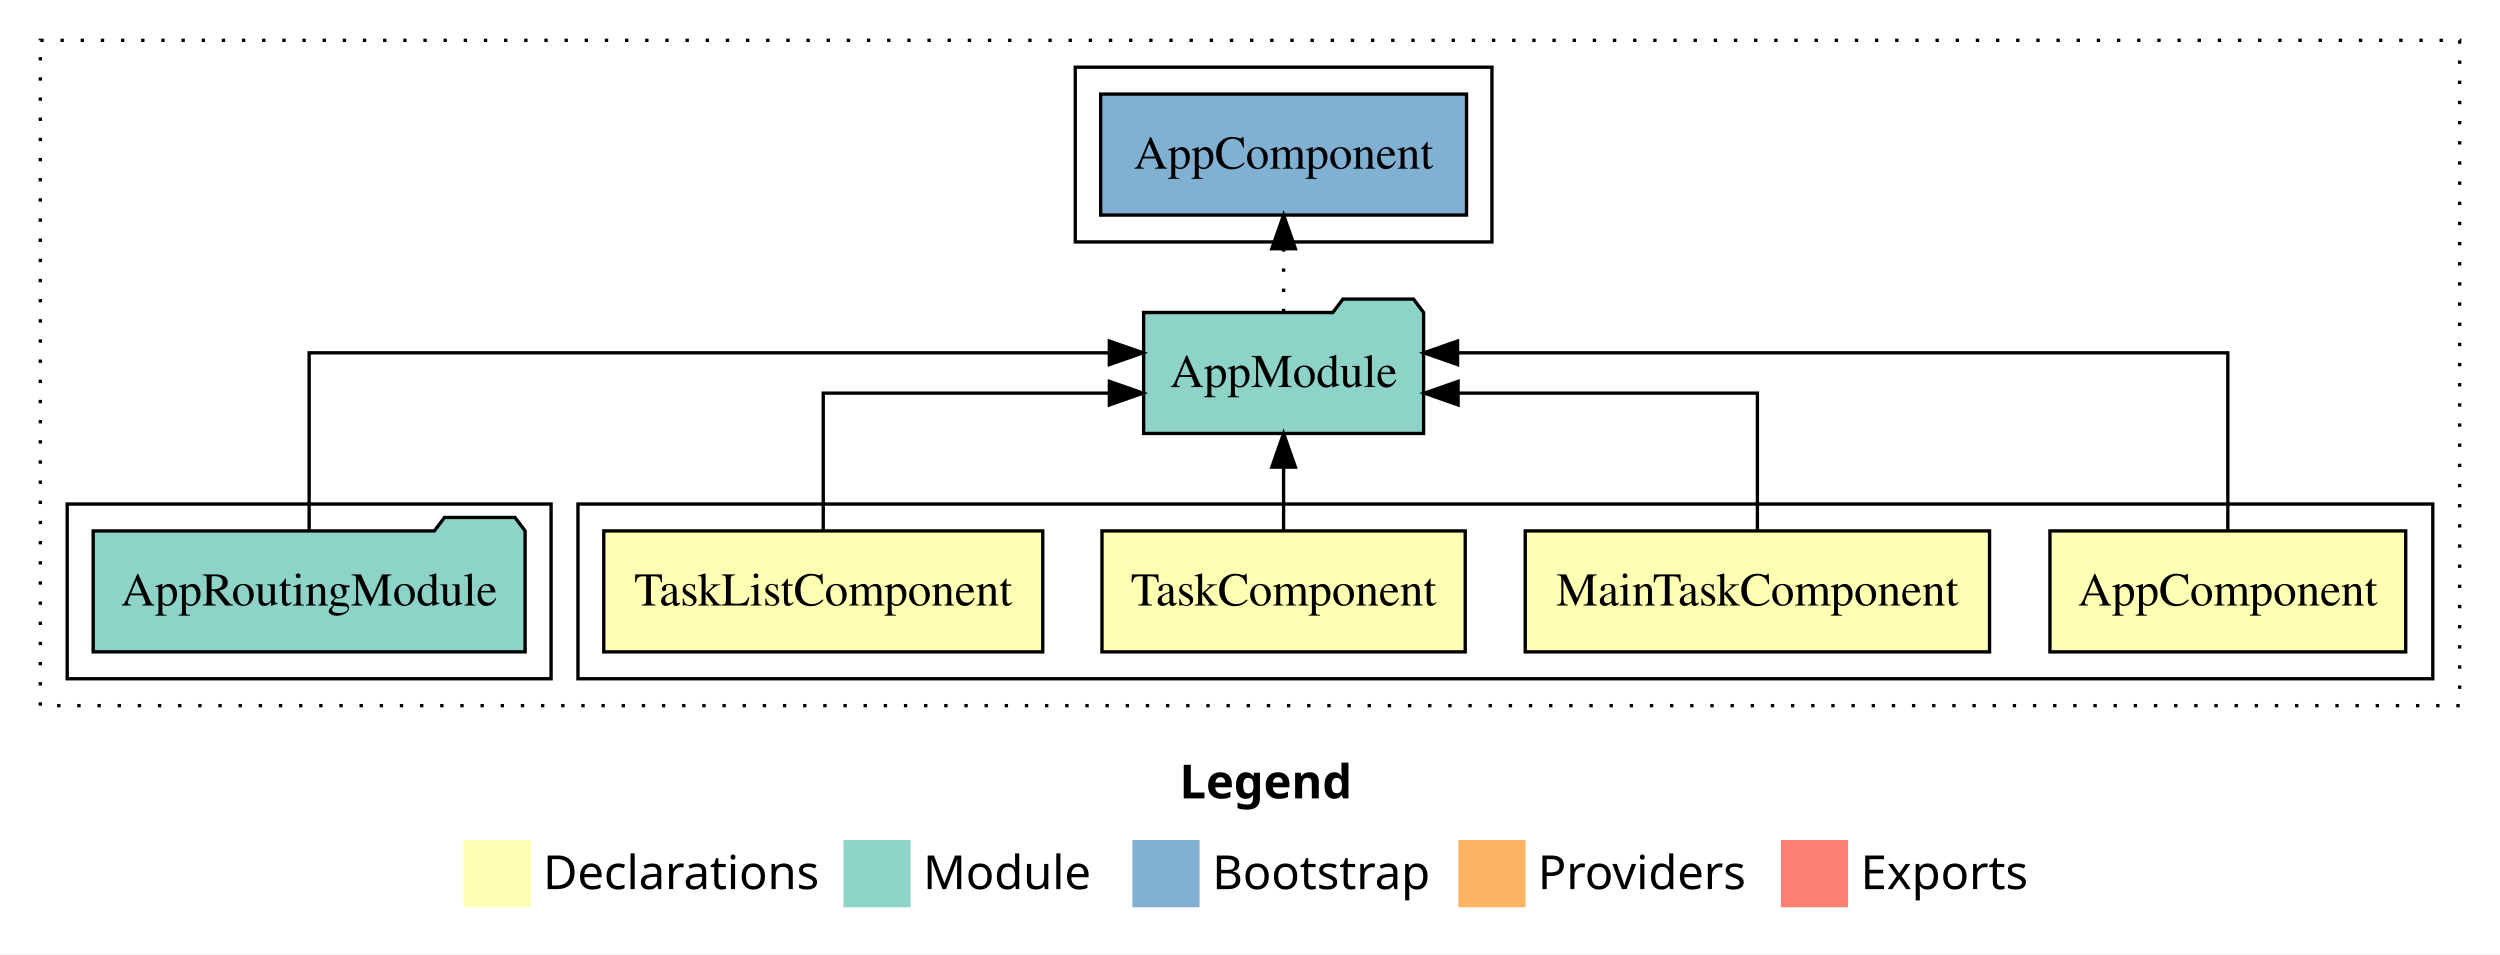
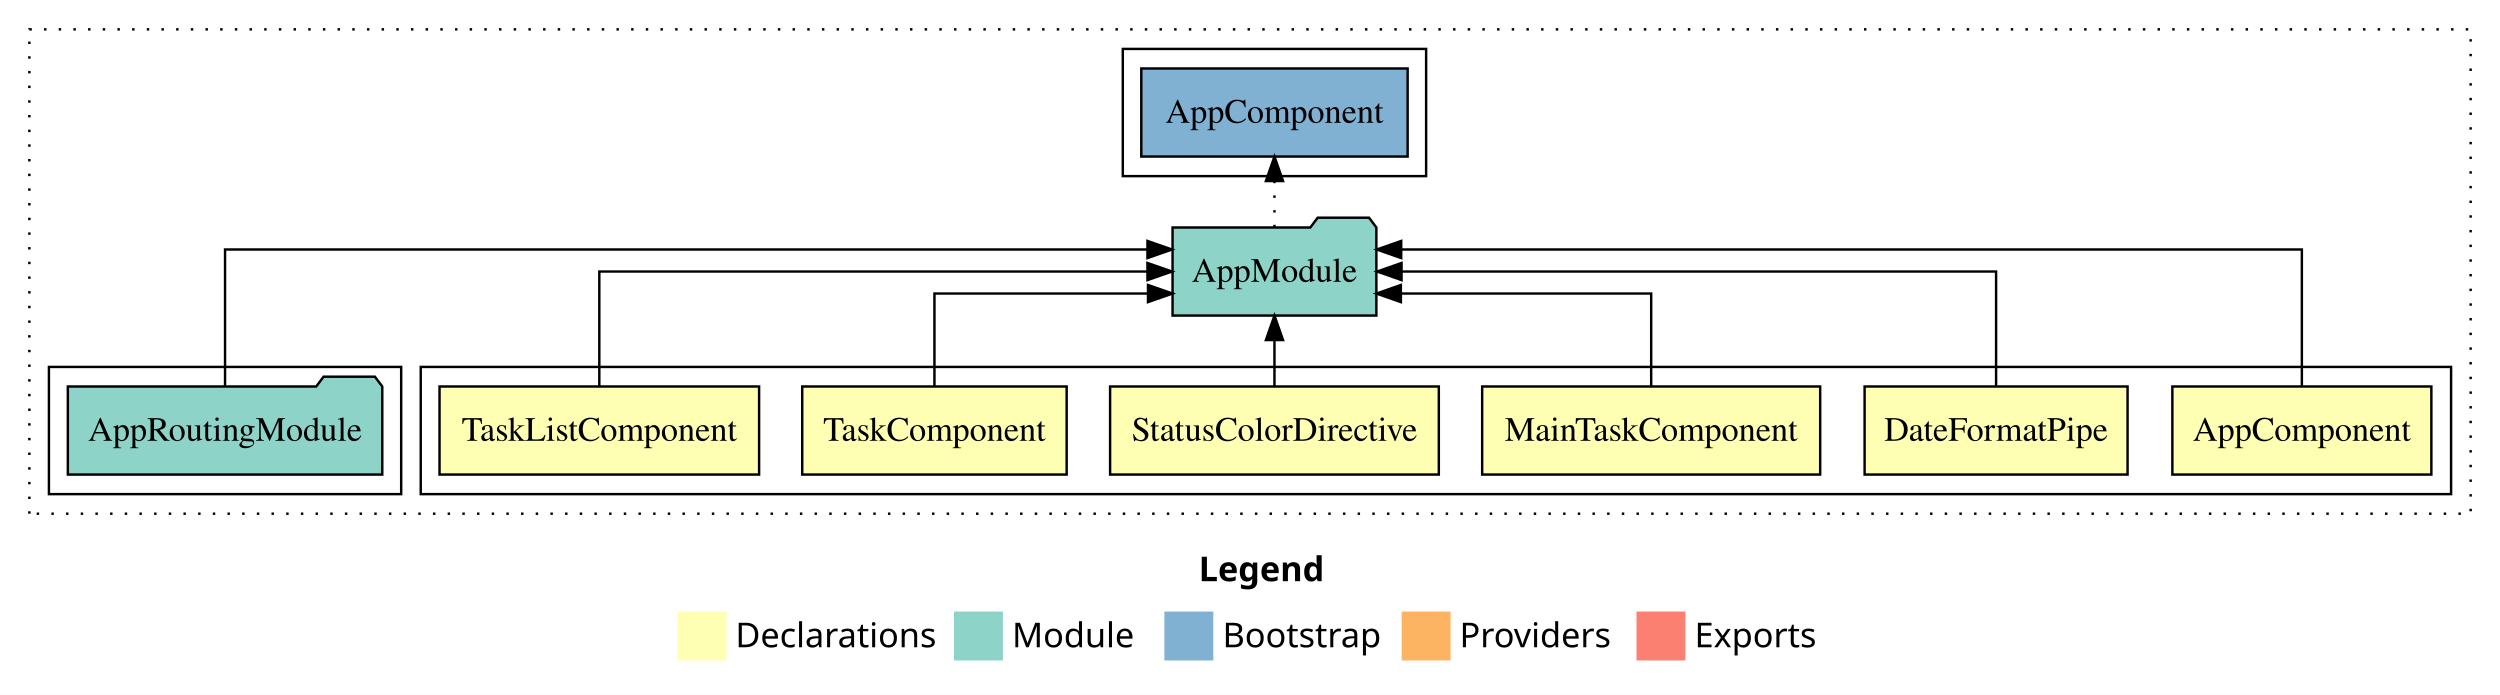
- <svg xmlns="http://www.w3.org/2000/svg" width="744pt" height="284pt" viewBox="0.00 0.00 744.00 284.00">
+ <svg xmlns="http://www.w3.org/2000/svg" width="1022pt" height="284pt" viewBox="0.00 0.00 1022.00 284.00">
  <g id="graph0" class="graph" transform="scale(1 1) rotate(0) translate(4 280)">
-     <polygon fill="white" stroke="transparent" points="-4,4 -4,-280 740,-280 740,4 -4,4" />
-     <text text-anchor="start" x="347.01" y="-42.4" font-family="Times-12" font-weight="bold" font-size="14.00">Legend</text>
-     <polygon fill="#ffffb3" stroke="transparent" points="134,-10 134,-30 154,-30 154,-10 134,-10" />
-     <text text-anchor="start" x="157.63" y="-15.4" font-family="Times-12" font-size="14.00">  Declarations</text>
-     <polygon fill="#8dd3c7" stroke="transparent" points="247,-10 247,-30 267,-30 267,-10 247,-10" />
-     <text text-anchor="start" x="270.73" y="-15.4" font-family="Times-12" font-size="14.00">  Module</text>
-     <polygon fill="#80b1d3" stroke="transparent" points="333,-10 333,-30 353,-30 353,-10 333,-10" />
-     <text text-anchor="start" x="356.78" y="-15.4" font-family="Times-12" font-size="14.00">  Bootstrap</text>
-     <polygon fill="#fdb462" stroke="transparent" points="430,-10 430,-30 450,-30 450,-10 430,-10" />
-     <text text-anchor="start" x="453.67" y="-15.4" font-family="Times-12" font-size="14.00">  Providers</text>
-     <polygon fill="#fb8072" stroke="transparent" points="526,-10 526,-30 546,-30 546,-10 526,-10" />
-     <text text-anchor="start" x="549.73" y="-15.4" font-family="Times-12" font-size="14.00">  Exports</text>
+     <polygon fill="white" stroke="transparent" points="-4,4 -4,-280 1018,-280 1018,4 -4,4" />
+     <text text-anchor="start" x="486.01" y="-42.4" font-family="Times-12" font-weight="bold" font-size="14.00">Legend</text>
+     <polygon fill="#ffffb3" stroke="transparent" points="273,-10 273,-30 293,-30 293,-10 273,-10" />
+     <text text-anchor="start" x="296.63" y="-15.4" font-family="Times-12" font-size="14.00">  Declarations</text>
+     <polygon fill="#8dd3c7" stroke="transparent" points="386,-10 386,-30 406,-30 406,-10 386,-10" />
+     <text text-anchor="start" x="409.73" y="-15.4" font-family="Times-12" font-size="14.00">  Module</text>
+     <polygon fill="#80b1d3" stroke="transparent" points="472,-10 472,-30 492,-30 492,-10 472,-10" />
+     <text text-anchor="start" x="495.78" y="-15.4" font-family="Times-12" font-size="14.00">  Bootstrap</text>
+     <polygon fill="#fdb462" stroke="transparent" points="569,-10 569,-30 589,-30 589,-10 569,-10" />
+     <text text-anchor="start" x="592.67" y="-15.4" font-family="Times-12" font-size="14.00">  Providers</text>
+     <polygon fill="#fb8072" stroke="transparent" points="665,-10 665,-30 685,-30 685,-10 665,-10" />
+     <text text-anchor="start" x="688.73" y="-15.4" font-family="Times-12" font-size="14.00">  Exports</text>
    <g id="clust1" class="cluster">
-       <polygon fill="none" stroke="black" stroke-dasharray="1,5" points="8,-70 8,-268 728,-268 728,-70 8,-70" />
+       <polygon fill="none" stroke="black" stroke-dasharray="1,5" points="8,-70 8,-268 1006,-268 1006,-70 8,-70" />
    </g>
    <g id="clust2" class="cluster">
-       <polygon fill="none" stroke="black" points="168,-78 168,-130 720,-130 720,-78 168,-78" />
+       <polygon fill="none" stroke="black" points="168,-78 168,-130 998,-130 998,-78 168,-78" />
    </g>
-     <g id="clust7" class="cluster">
+     <g id="clust9" class="cluster">
      <polygon fill="none" stroke="black" points="16,-78 16,-130 160,-130 160,-78 16,-78" />
    </g>
-     <g id="clust9" class="cluster">
-       <polygon fill="none" stroke="black" points="316,-208 316,-260 440,-260 440,-208 316,-208" />
+     <g id="clust11" class="cluster">
+       <polygon fill="none" stroke="black" points="455,-208 455,-260 579,-260 579,-208 455,-208" />
    </g>
    <g id="node1" class="node">
-       <polygon fill="#ffffb3" stroke="black" points="711.94,-122 606.06,-122 606.06,-86 711.94,-86 711.94,-122" />
-       <text text-anchor="middle" x="659" y="-99.8" font-family="Times,serif" font-size="14.00">AppComponent</text>
+       <polygon fill="#ffffb3" stroke="black" points="989.94,-122 884.06,-122 884.06,-86 989.94,-86 989.94,-122" />
+       <text text-anchor="middle" x="937" y="-99.8" font-family="Times,serif" font-size="14.00">AppComponent</text>
+     </g>
+     <g id="node7" class="node">
+       <polygon fill="#8dd3c7" stroke="black" points="558.66,-187 555.66,-191 534.66,-191 531.66,-187 475.34,-187 475.34,-151 558.66,-151 558.66,-187" />
+       <text text-anchor="middle" x="517" y="-164.8" font-family="Times,serif" font-size="14.00">AppModule</text>
+     </g>
+     <g id="edge1" class="edge">
+       <path fill="none" stroke="black" d="M937,-122.29C937,-144.21 937,-178 937,-178 937,-178 568.81,-178 568.81,-178" />
+       <polygon fill="black" stroke="black" points="568.81,-174.5 558.81,-178 568.81,-181.5 568.81,-174.5" />
+     </g>
+     <g id="node2" class="node">
+       <polygon fill="#ffffb3" stroke="black" points="865.75,-122 758.25,-122 758.25,-86 865.75,-86 865.75,-122" />
+       <text text-anchor="middle" x="812" y="-99.8" font-family="Times,serif" font-size="14.00">DateFormatPipe</text>
+     </g>
+     <g id="edge2" class="edge">
+       <path fill="none" stroke="black" d="M812,-122.11C812,-141.34 812,-169 812,-169 812,-169 568.95,-169 568.95,-169" />
+       <polygon fill="black" stroke="black" points="568.95,-165.5 558.95,-169 568.95,-172.5 568.95,-165.5" />
+     </g>
+     <g id="node3" class="node">
+       <polygon fill="#ffffb3" stroke="black" points="740.09,-122 601.91,-122 601.91,-86 740.09,-86 740.09,-122" />
+       <text text-anchor="middle" x="671" y="-99.8" font-family="Times,serif" font-size="14.00">MainTaskComponent</text>
+     </g>
+     <g id="edge3" class="edge">
+       <path fill="none" stroke="black" d="M671,-122.03C671,-138.4 671,-160 671,-160 671,-160 568.67,-160 568.67,-160" />
+       <polygon fill="black" stroke="black" points="568.67,-156.5 558.67,-160 568.67,-163.5 568.67,-156.5" />
+     </g>
+     <g id="node4" class="node">
+       <polygon fill="#ffffb3" stroke="black" points="584.19,-122 449.81,-122 449.81,-86 584.19,-86 584.19,-122" />
+       <text text-anchor="middle" x="517" y="-99.8" font-family="Times,serif" font-size="14.00">StatusColorDirective</text>
+     </g>
+     <g id="edge4" class="edge">
+       <path fill="none" stroke="black" d="M517,-122.11C517,-122.11 517,-140.99 517,-140.99" />
+       <polygon fill="black" stroke="black" points="513.5,-140.99 517,-150.99 520.5,-140.99 513.5,-140.99" />
    </g>
    <g id="node5" class="node">
-       <polygon fill="#8dd3c7" stroke="black" points="419.66,-187 416.66,-191 395.66,-191 392.66,-187 336.34,-187 336.34,-151 419.66,-151 419.66,-187" />
-       <text text-anchor="middle" x="378" y="-164.8" font-family="Times,serif" font-size="14.00">AppModule</text>
-     </g>
-     <g id="edge1" class="edge">
-       <path fill="none" stroke="black" d="M659,-122.28C659,-143.32 659,-175 659,-175 659,-175 429.77,-175 429.77,-175" />
-       <polygon fill="black" stroke="black" points="429.77,-171.5 419.77,-175 429.77,-178.5 429.77,-171.5" />
-     </g>
-     <g id="node2" class="node">
-       <polygon fill="#ffffb3" stroke="black" points="588.09,-122 449.91,-122 449.91,-86 588.09,-86 588.09,-122" />
-       <text text-anchor="middle" x="519" y="-99.8" font-family="Times,serif" font-size="14.00">MainTaskComponent</text>
-     </g>
-     <g id="edge2" class="edge">
-       <path fill="none" stroke="black" d="M519,-122.02C519,-139.37 519,-163 519,-163 519,-163 429.92,-163 429.92,-163" />
-       <polygon fill="black" stroke="black" points="429.92,-159.5 419.92,-163 429.92,-166.5 429.92,-159.5" />
-     </g>
-     <g id="node3" class="node">
      <polygon fill="#ffffb3" stroke="black" points="432.05,-122 323.95,-122 323.95,-86 432.05,-86 432.05,-122" />
      <text text-anchor="middle" x="378" y="-99.8" font-family="Times,serif" font-size="14.00">TaskComponent</text>
    </g>
-     <g id="edge3" class="edge">
-       <path fill="none" stroke="black" d="M378,-122.11C378,-122.11 378,-140.99 378,-140.99" />
-       <polygon fill="black" stroke="black" points="374.5,-140.99 378,-150.99 381.5,-140.99 374.5,-140.99" />
+     <g id="edge5" class="edge">
+       <path fill="none" stroke="black" d="M378,-122.03C378,-138.4 378,-160 378,-160 378,-160 465.3,-160 465.3,-160" />
+       <polygon fill="black" stroke="black" points="465.3,-163.5 475.3,-160 465.3,-156.5 465.3,-163.5" />
    </g>
-     <g id="node4" class="node">
+     <g id="node6" class="node">
      <polygon fill="#ffffb3" stroke="black" points="306.32,-122 175.68,-122 175.68,-86 306.32,-86 306.32,-122" />
      <text text-anchor="middle" x="241" y="-99.8" font-family="Times,serif" font-size="14.00">TaskListComponent</text>
    </g>
-     <g id="edge4" class="edge">
-       <path fill="none" stroke="black" d="M241,-122.02C241,-139.37 241,-163 241,-163 241,-163 326.15,-163 326.15,-163" />
-       <polygon fill="black" stroke="black" points="326.15,-166.5 336.15,-163 326.15,-159.5 326.15,-166.5" />
+     <g id="edge6" class="edge">
+       <path fill="none" stroke="black" d="M241,-122.11C241,-141.34 241,-169 241,-169 241,-169 465.08,-169 465.08,-169" />
+       <polygon fill="black" stroke="black" points="465.08,-172.5 475.08,-169 465.08,-165.5 465.08,-172.5" />
    </g>
-     <g id="node7" class="node">
-       <polygon fill="#80b1d3" stroke="black" points="432.44,-252 323.56,-252 323.56,-216 432.44,-216 432.44,-252" />
-       <text text-anchor="middle" x="378" y="-229.8" font-family="Times,serif" font-size="14.00">AppComponent </text>
+     <g id="node9" class="node">
+       <polygon fill="#80b1d3" stroke="black" points="571.44,-252 462.56,-252 462.56,-216 571.44,-216 571.44,-252" />
+       <text text-anchor="middle" x="517" y="-229.8" font-family="Times,serif" font-size="14.00">AppComponent </text>
    </g>
-     <g id="edge6" class="edge">
-       <path fill="none" stroke="black" stroke-dasharray="1,5" d="M378,-187.11C378,-187.11 378,-205.99 378,-205.99" />
-       <polygon fill="black" stroke="black" points="374.5,-205.99 378,-215.99 381.5,-205.99 374.5,-205.99" />
+     <g id="edge8" class="edge">
+       <path fill="none" stroke="black" stroke-dasharray="1,5" d="M517,-187.11C517,-187.11 517,-205.99 517,-205.99" />
+       <polygon fill="black" stroke="black" points="513.5,-205.99 517,-215.99 520.5,-205.99 513.5,-205.99" />
    </g>
-     <g id="node6" class="node">
+     <g id="node8" class="node">
      <polygon fill="#8dd3c7" stroke="black" points="152.27,-122 149.27,-126 128.27,-126 125.27,-122 23.73,-122 23.73,-86 152.27,-86 152.27,-122" />
      <text text-anchor="middle" x="88" y="-99.8" font-family="Times,serif" font-size="14.00">AppRoutingModule</text>
    </g>
-     <g id="edge5" class="edge">
-       <path fill="none" stroke="black" d="M88,-122.28C88,-143.32 88,-175 88,-175 88,-175 326.14,-175 326.14,-175" />
-       <polygon fill="black" stroke="black" points="326.14,-178.5 336.14,-175 326.14,-171.5 326.14,-178.5" />
+     <g id="edge7" class="edge">
+       <path fill="none" stroke="black" d="M88,-122.29C88,-144.21 88,-178 88,-178 88,-178 465.08,-178 465.08,-178" />
+       <polygon fill="black" stroke="black" points="465.08,-181.5 475.08,-178 465.08,-174.5 465.08,-181.5" />
    </g>
  </g>
</svg>
